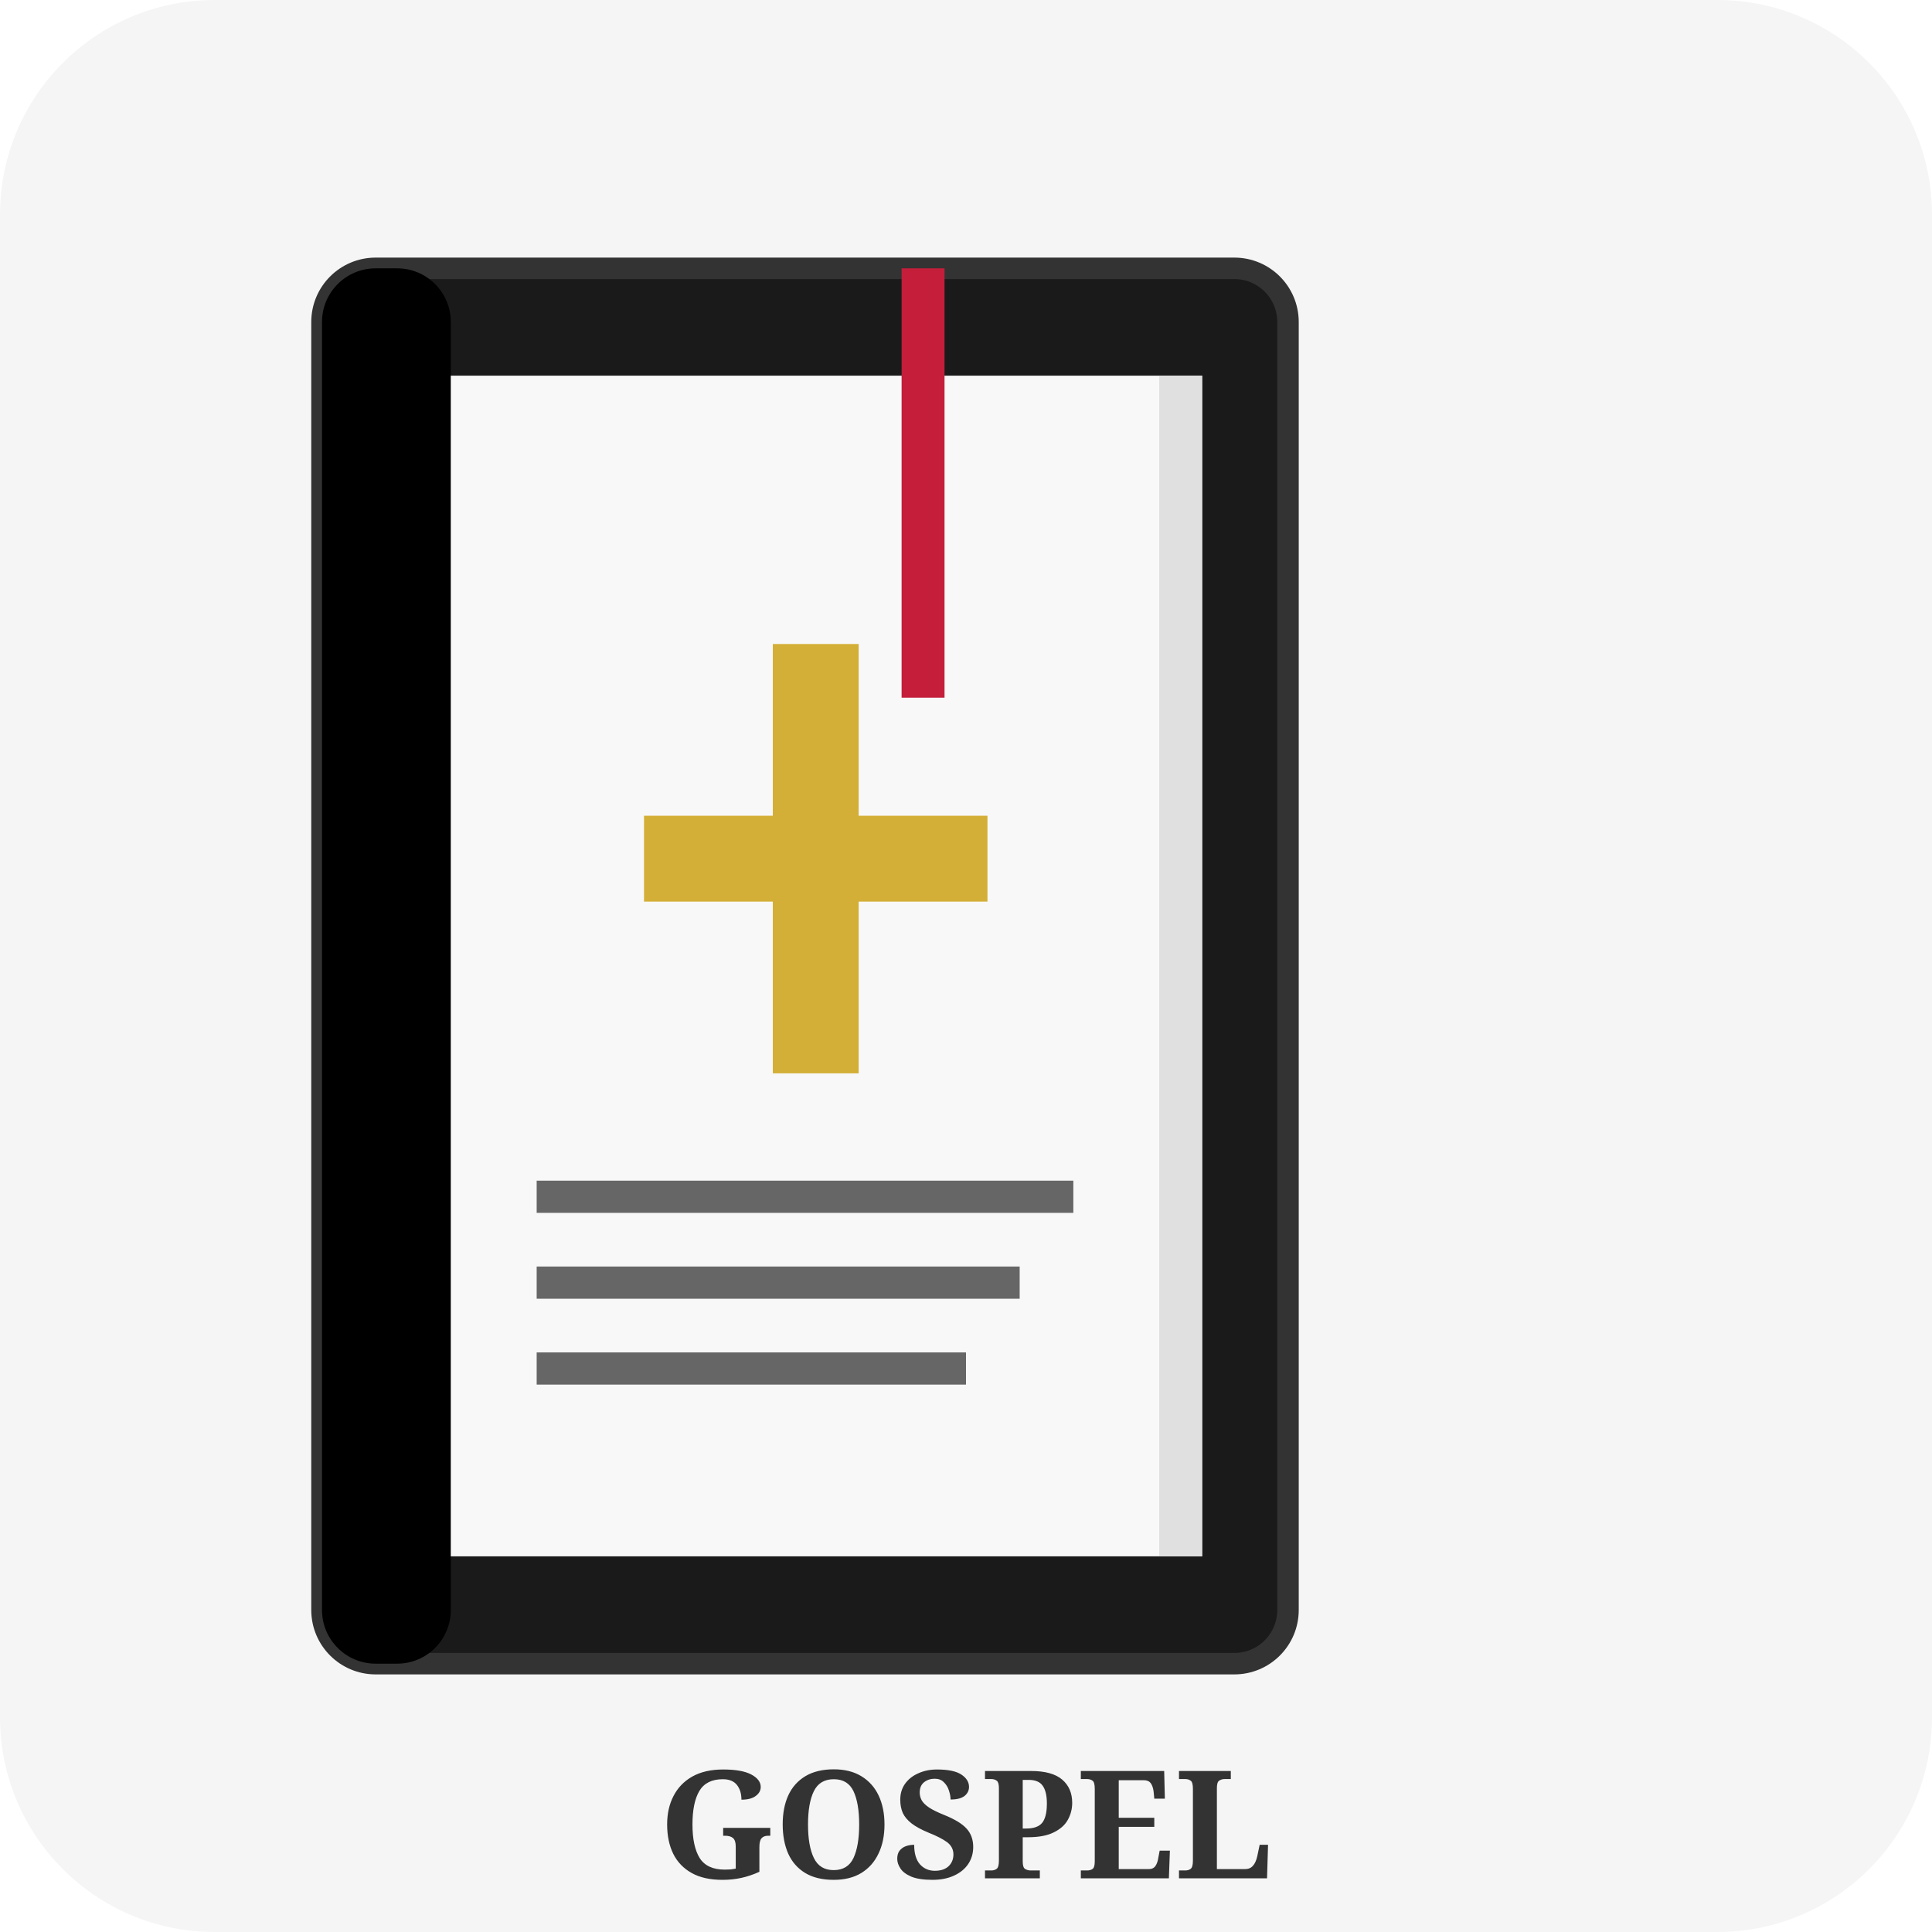
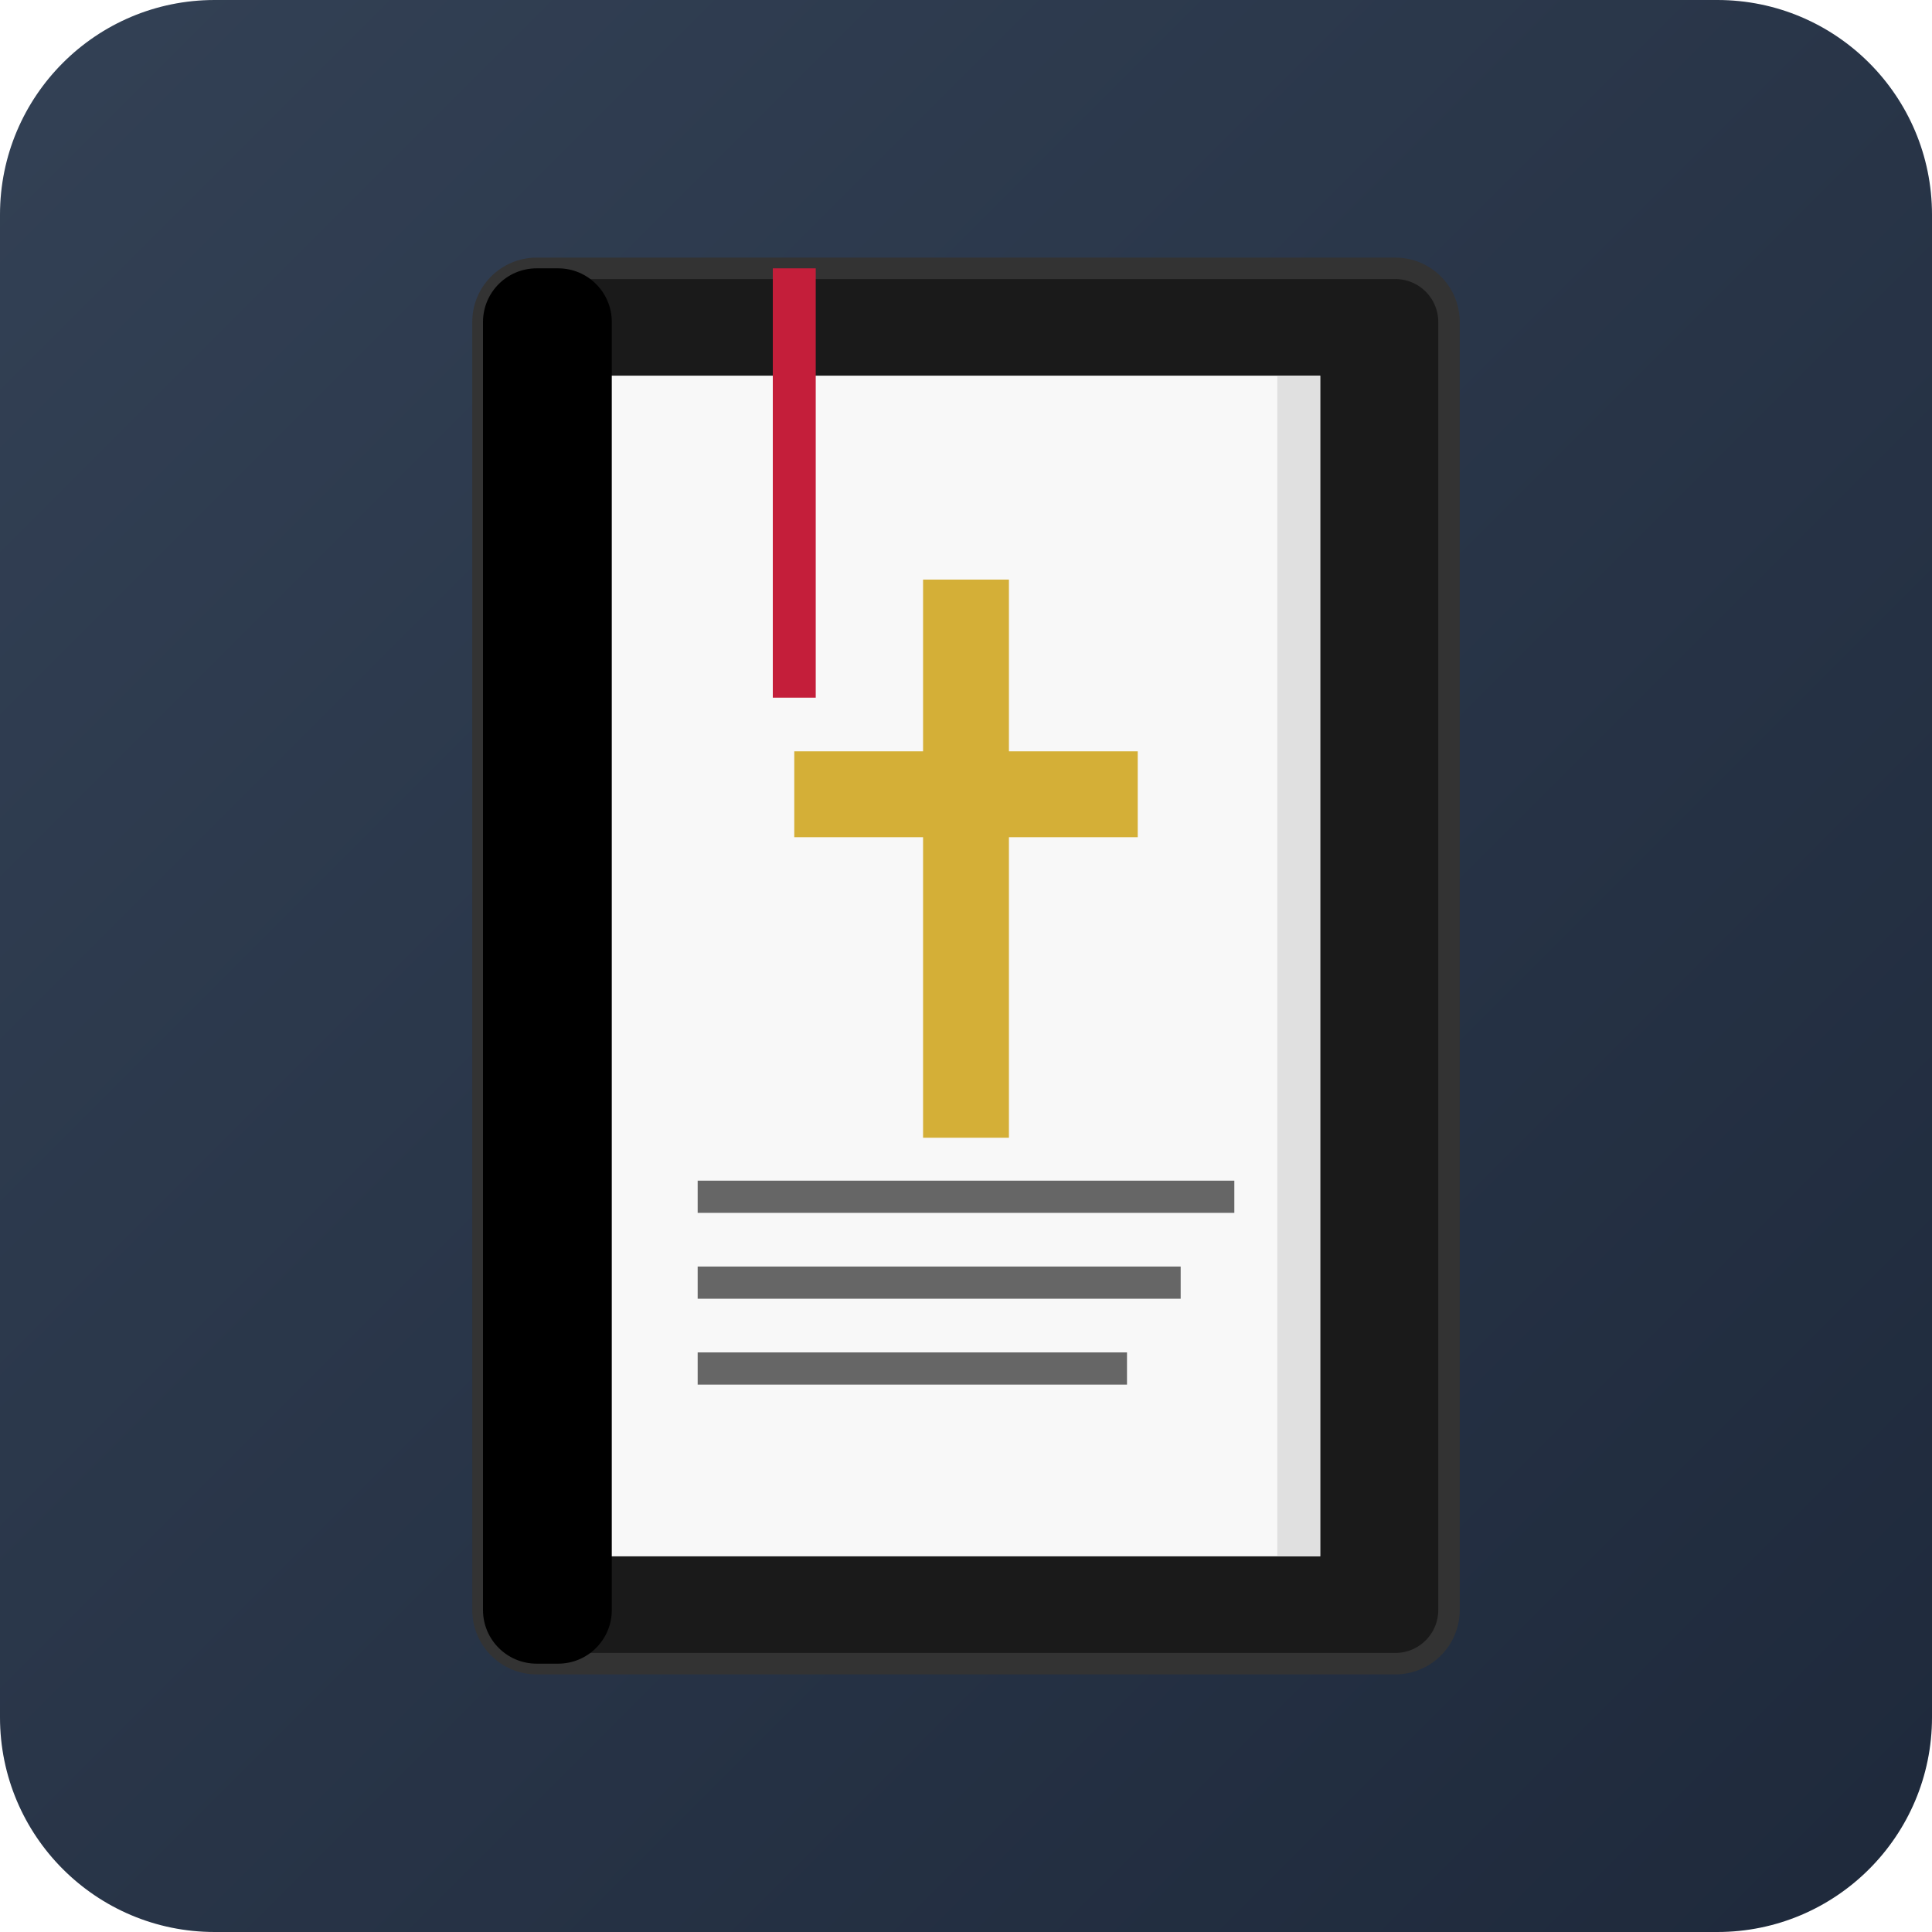
<svg xmlns="http://www.w3.org/2000/svg" width="180" height="180" viewBox="0 0 180 180">
-   <rect width="180" height="180" fill="#f5f5f5" rx="20" />
-   <rect x="30" y="25" width="90" height="130" rx="5" fill="#1a1a1a" stroke="#333" stroke-width="2" />
-   <rect x="30" y="25" width="12" height="130" rx="5" fill="#000" />
-   <rect x="42" y="35" width="70" height="110" fill="#f8f8f8" />
-   <rect x="72" y="60" width="8" height="40" fill="#d4af37" />
-   <rect x="60" y="76" width="32" height="8" fill="#d4af37" />
-   <rect x="50" y="110" width="50" height="3" fill="#666" />
-   <rect x="50" y="118" width="45" height="3" fill="#666" />
-   <rect x="50" y="126" width="40" height="3" fill="#666" />
-   <rect x="108" y="35" width="4" height="110" fill="#e0e0e0" />
-   <rect x="84" y="25" width="4" height="40" fill="#c41e3a" />
-   <text x="90" y="175" font-family="serif" font-size="14" font-weight="bold" text-anchor="middle" fill="#333">GOSPEL</text>
+   <defs>
+     <linearGradient id="headerBg" x1="0%" y1="0%" x2="100%" y2="100%">
+       <stop offset="0%" stop-color="#334155" />
+       <stop offset="100%" stop-color="#1e293b" />
+     </linearGradient>
+   </defs>
+   <rect width="180" height="180" fill="url(#headerBg)" rx="20" />
+   <rect x="45" y="25" width="90" height="130" rx="5" fill="#1a1a1a" stroke="#333" stroke-width="2" />
+   <rect x="45" y="25" width="12" height="130" rx="5" fill="#000" />
+   <rect x="57" y="35" width="66" height="110" fill="#f8f8f8" />
+   <rect x="86" y="54" width="8" height="52" fill="#d4af37" />
+   <rect x="74" y="70" width="32" height="8" fill="#d4af37" />
+   <rect x="65" y="110" width="50" height="3" fill="#666" />
+   <rect x="65" y="118" width="45" height="3" fill="#666" />
+   <rect x="65" y="126" width="40" height="3" fill="#666" />
+   <rect x="119" y="35" width="4" height="110" fill="#e0e0e0" />
+   <rect x="72" y="25" width="4" height="40" fill="#c41e3a" />
</svg>
